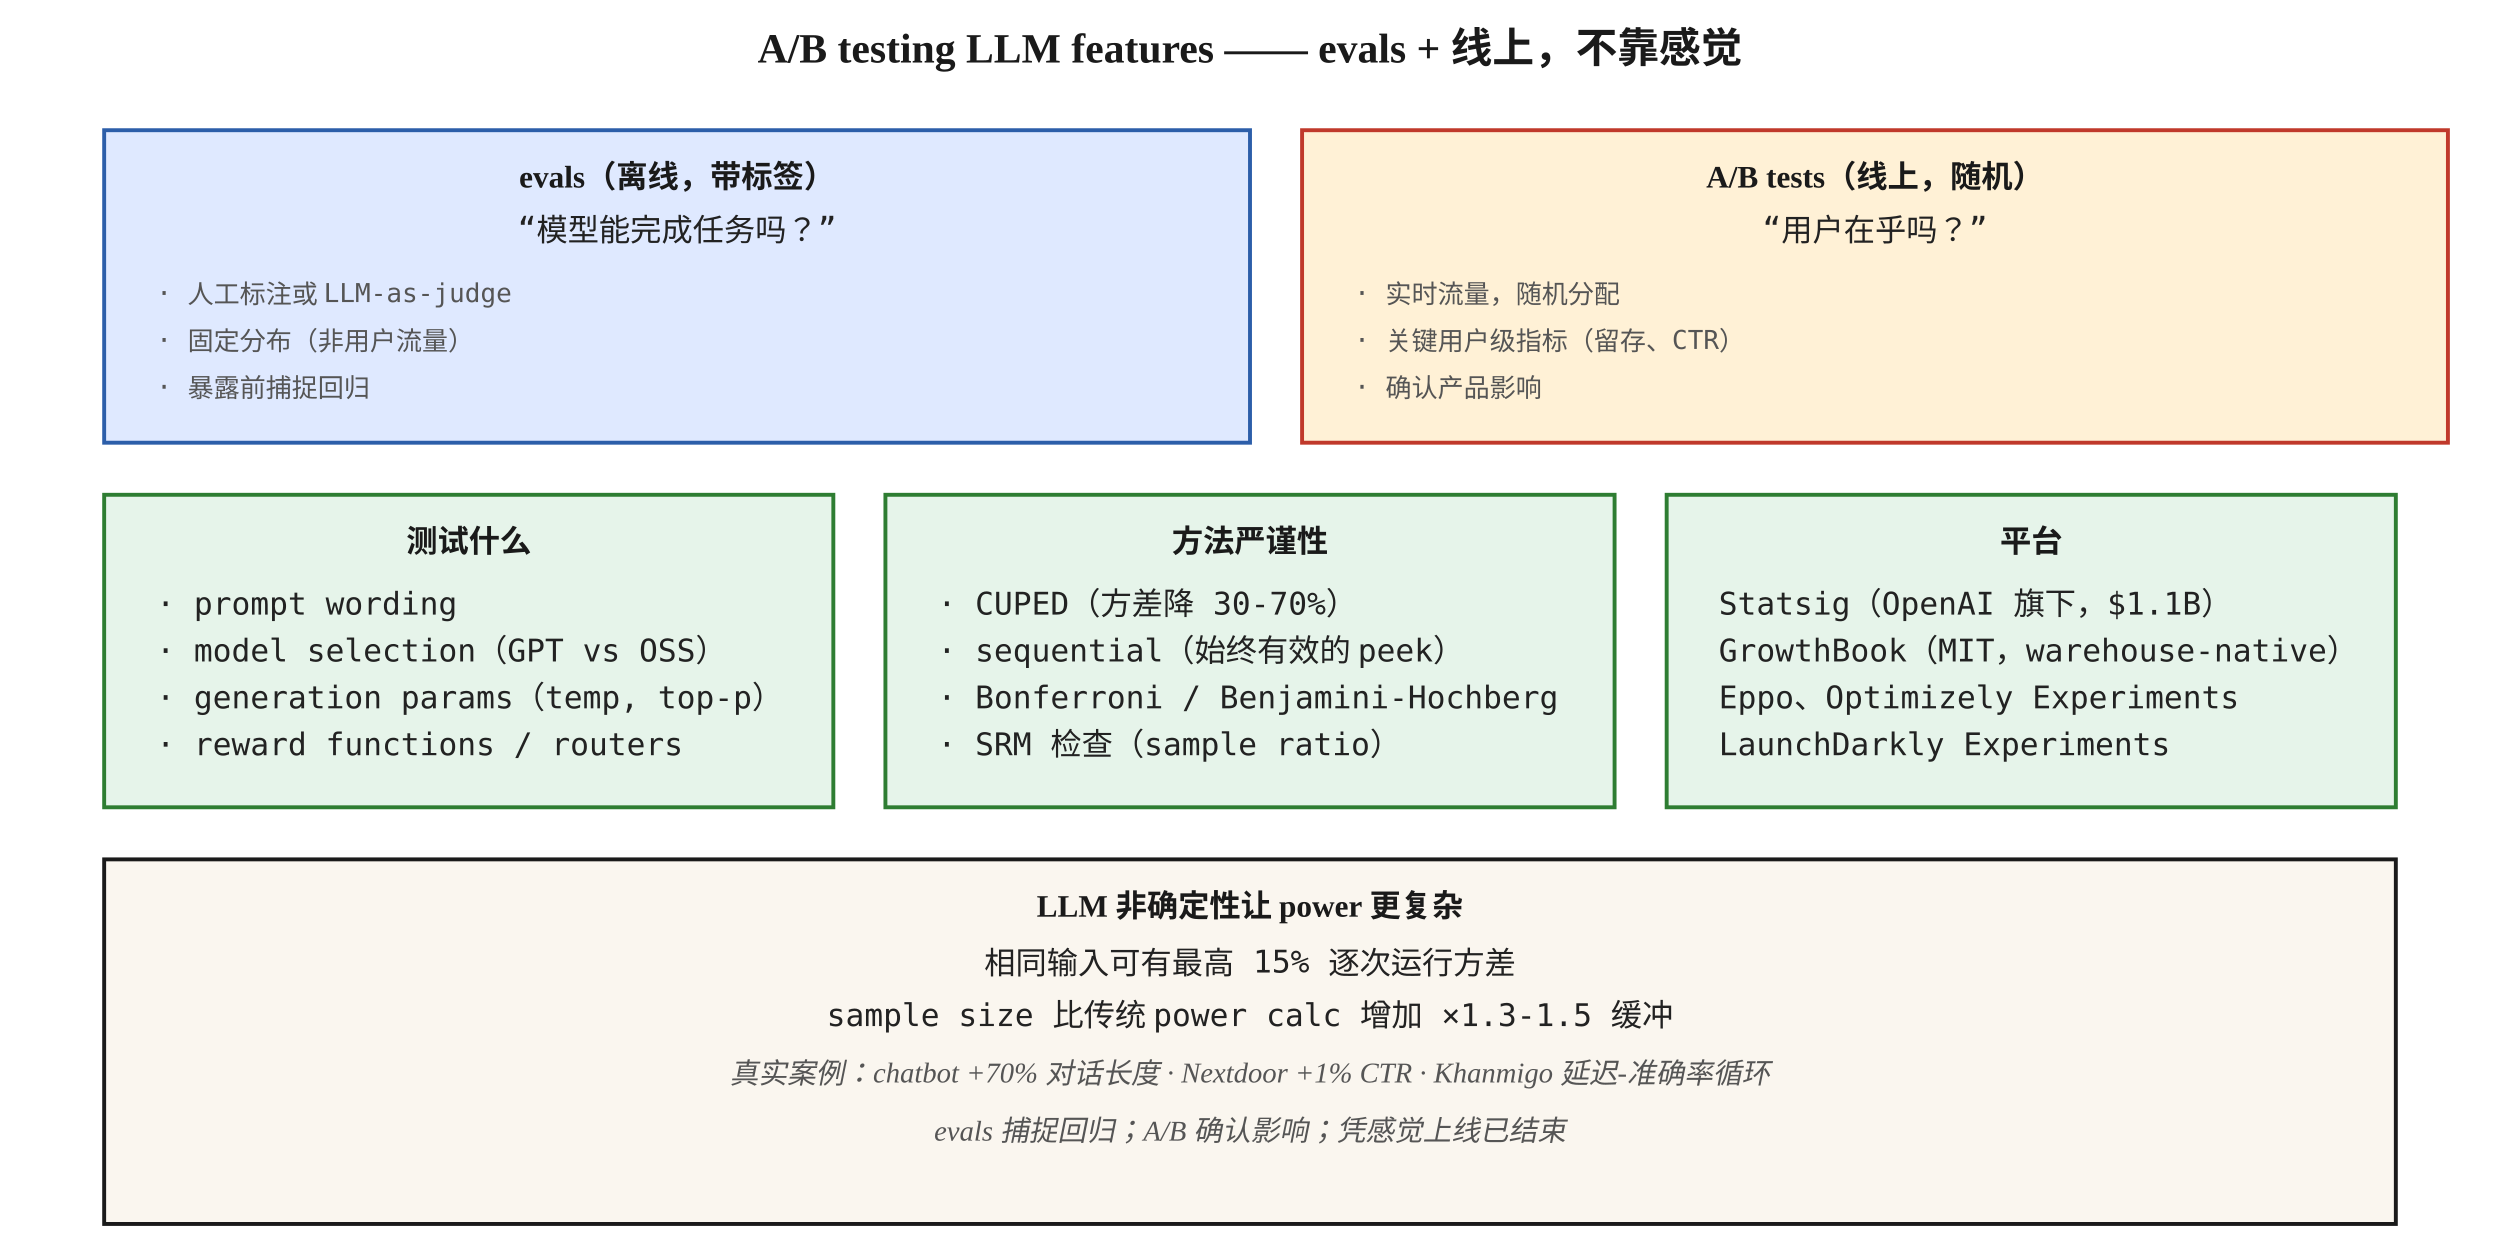
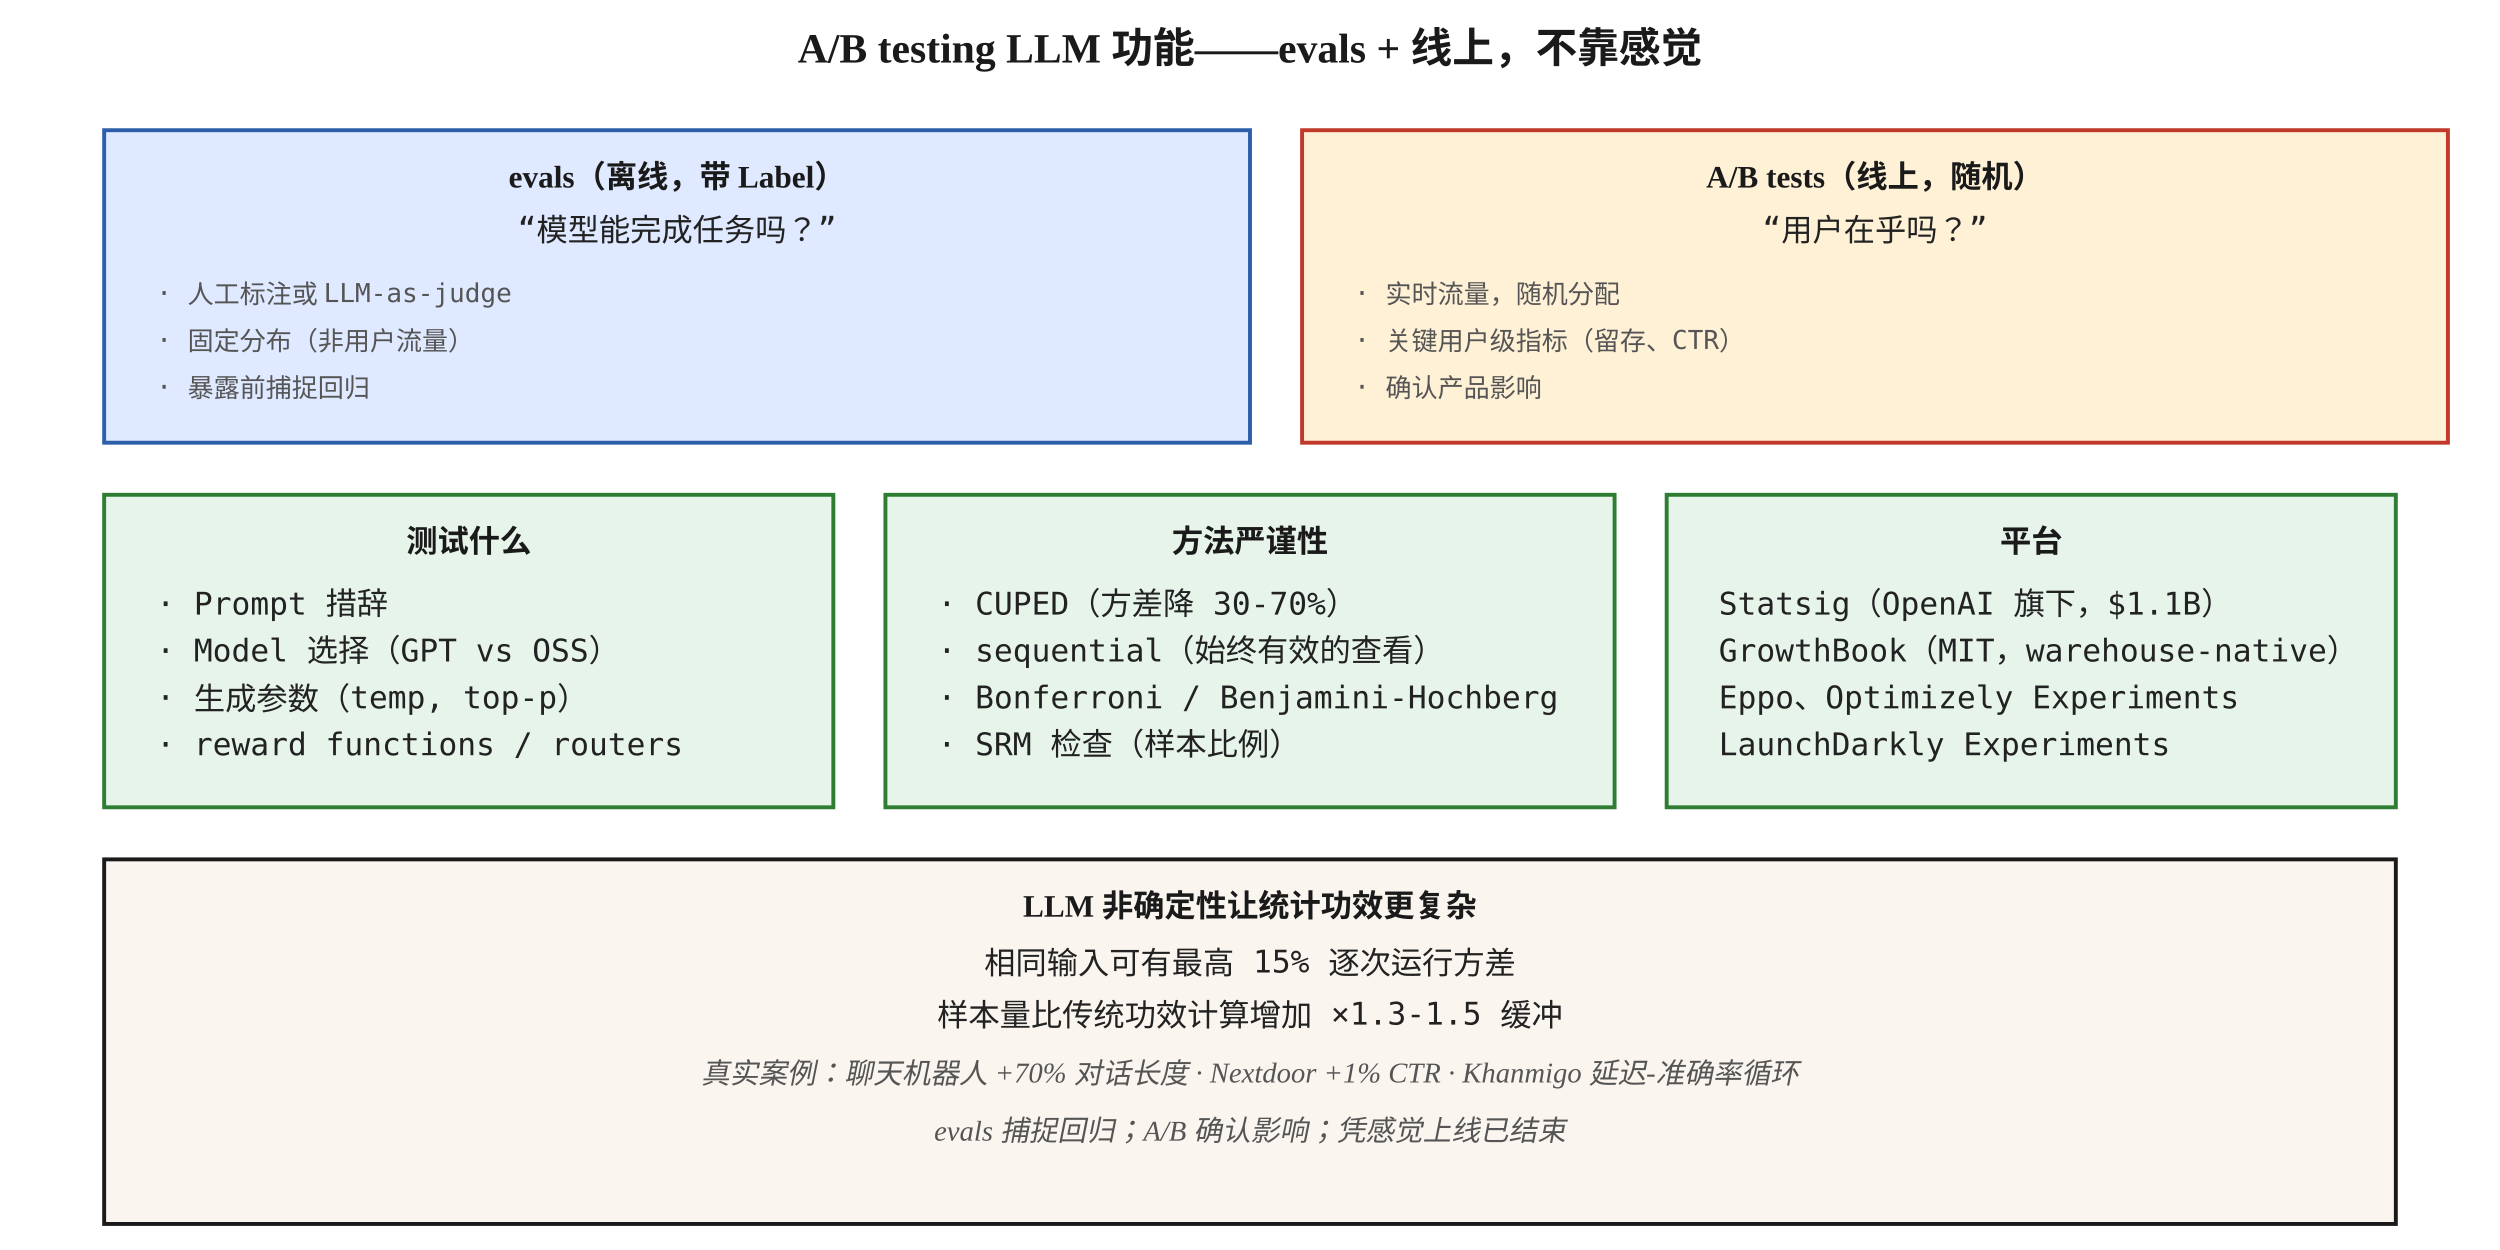
<svg xmlns="http://www.w3.org/2000/svg" viewBox="0 0 960 480" font-family="Georgia, 'Times New Roman', serif">
  <defs>
    <style>
      .box { fill: #faf6ef; stroke: #1a1a1a; stroke-width: 1.5; }
      .eval { fill: #dfe9ff; stroke: #2c5ea9; stroke-width: 1.5; }
      .ab { fill: #fff1d6; stroke: #c0392b; stroke-width: 1.5; }
      .method { fill: #e6f4ea; stroke: #2e7d32; stroke-width: 1.5; }
      .title { font-size: 16px; font-weight: 700; fill: #1a1a1a; }
      .head { font-size: 12px; font-weight: 700; fill: #1a1a1a; }
      .step { font-size: 12px; font-family: 'Menlo', monospace; fill: #222; }
      .small { font-size: 10px; font-family: 'Menlo', monospace; fill: #555; }
      .caption { font-size: 11px; fill: #555; font-style: italic; }
    </style>
  </defs>
-   <text x="480" y="24" text-anchor="middle" class="title">A/B testing LLM features —— evals + 线上，不靠感觉</text>
+   <text x="480" y="24" text-anchor="middle" class="title">A/B testing LLM 功能——evals + 线上，不靠感觉</text>
  <rect x="40" y="50" width="440" height="120" class="eval" />
-   <text x="260" y="72" text-anchor="middle" class="head">evals（离线，带标签）</text>
+   <text x="260" y="72" text-anchor="middle" class="head">evals（离线，带 Label）</text>
  <text x="260" y="92" text-anchor="middle" class="step">“模型能完成任务吗？”</text>
  <text x="60" y="116" class="small">· 人工标注或 LLM-as-judge</text>
  <text x="60" y="134" class="small">· 固定分布（非用户流量）</text>
  <text x="60" y="152" class="small">· 暴露前捕捉回归</text>
  <rect x="500" y="50" width="440" height="120" class="ab" />
  <text x="720" y="72" text-anchor="middle" class="head">A/B tests（线上，随机）</text>
  <text x="720" y="92" text-anchor="middle" class="step">“用户在乎吗？”</text>
  <text x="520" y="116" class="small">· 实时流量，随机分配</text>
  <text x="520" y="134" class="small">· 关键用户级指标（留存、CTR）</text>
  <text x="520" y="152" class="small">· 确认产品影响</text>
  <rect x="40" y="190" width="280" height="120" class="method" />
  <text x="180" y="212" text-anchor="middle" class="head">测试什么</text>
-   <text x="60" y="236" class="step">· prompt wording</text>
-   <text x="60" y="254" class="step">· model selection（GPT vs OSS）</text>
-   <text x="60" y="272" class="step">· generation params（temp, top-p）</text>
+   <text x="60" y="236" class="step">· Prompt 措辞</text>
+   <text x="60" y="254" class="step">· Model 选择（GPT vs OSS）</text>
+   <text x="60" y="272" class="step">· 生成参数（temp, top-p）</text>
  <text x="60" y="290" class="step">· reward functions / routers</text>
  <rect x="340" y="190" width="280" height="120" class="method" />
  <text x="480" y="212" text-anchor="middle" class="head">方法严谨性</text>
  <text x="360" y="236" class="step">· CUPED（方差降 30-70%）</text>
-   <text x="360" y="254" class="step">· sequential（始终有效的 peek）</text>
+   <text x="360" y="254" class="step">· sequential（始终有效的查看）</text>
  <text x="360" y="272" class="step">· Bonferroni / Benjamini-Hochberg</text>
-   <text x="360" y="290" class="step">· SRM 检查（sample ratio）</text>
+   <text x="360" y="290" class="step">· SRM 检查（样本比例）</text>
  <rect x="640" y="190" width="280" height="120" class="method" />
  <text x="780" y="212" text-anchor="middle" class="head">平台</text>
  <text x="660" y="236" class="step">Statsig（OpenAI 旗下，$1.1B）</text>
  <text x="660" y="254" class="step">GrowthBook（MIT，warehouse-native）</text>
  <text x="660" y="272" class="step">Eppo、Optimizely Experiments</text>
  <text x="660" y="290" class="step">LaunchDarkly Experiments</text>
  <rect x="40" y="330" width="880" height="140" class="box" />
-   <text x="480" y="352" text-anchor="middle" class="head">LLM 非确定性让 power 更复杂</text>
+   <text x="480" y="352" text-anchor="middle" class="head">LLM 非确定性让统计功效更复杂</text>
  <text x="480" y="374" text-anchor="middle" class="step">相同输入可有最高 15% 逐次运行方差</text>
-   <text x="480" y="394" text-anchor="middle" class="step">sample size 比传统 power calc 增加 ×1.3-1.5 缓冲</text>
-   <text x="480" y="416" text-anchor="middle" class="caption">真实案例：chatbot +70% 对话长度 · Nextdoor +1% CTR · Khanmigo 延迟-准确率循环</text>
+   <text x="480" y="394" text-anchor="middle" class="step">样本量比传统功效计算增加 ×1.3-1.5 缓冲</text>
+   <text x="480" y="416" text-anchor="middle" class="caption">真实案例：聊天机器人 +70% 对话长度 · Nextdoor +1% CTR · Khanmigo 延迟-准确率循环</text>
  <text x="480" y="438" text-anchor="middle" class="caption">evals 捕捉回归；A/B 确认影响；凭感觉上线已结束</text>
</svg>
